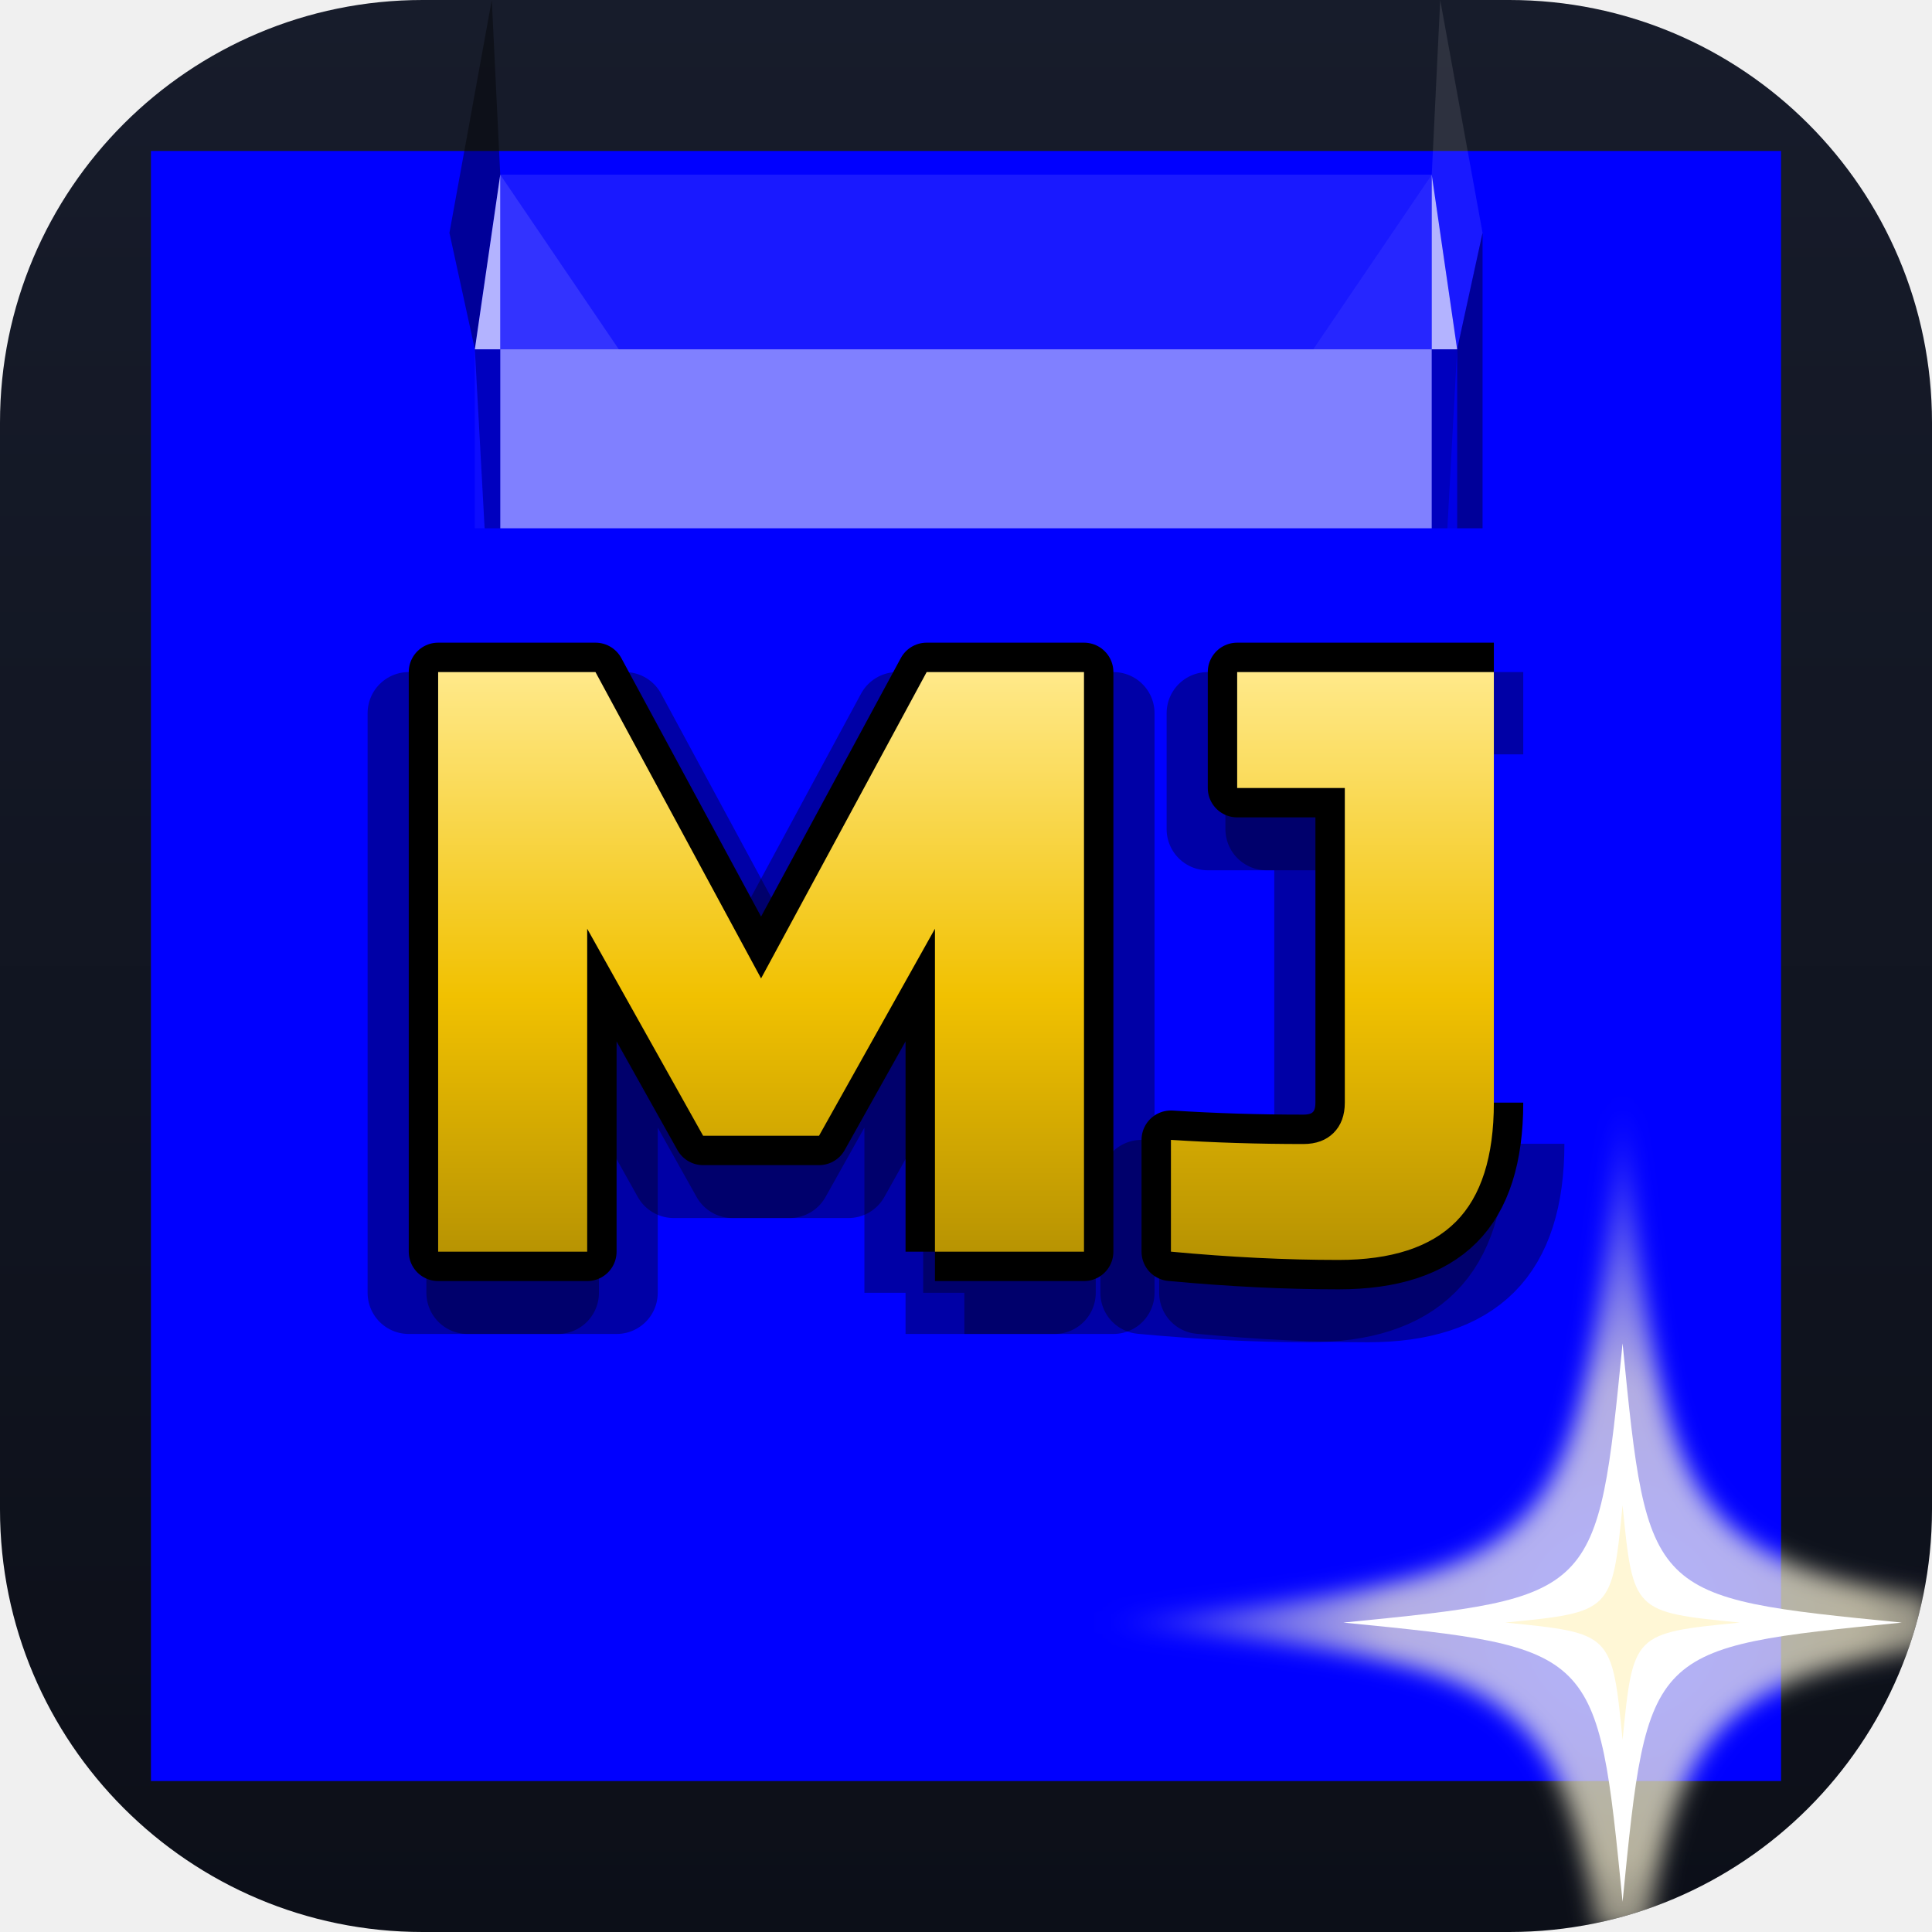
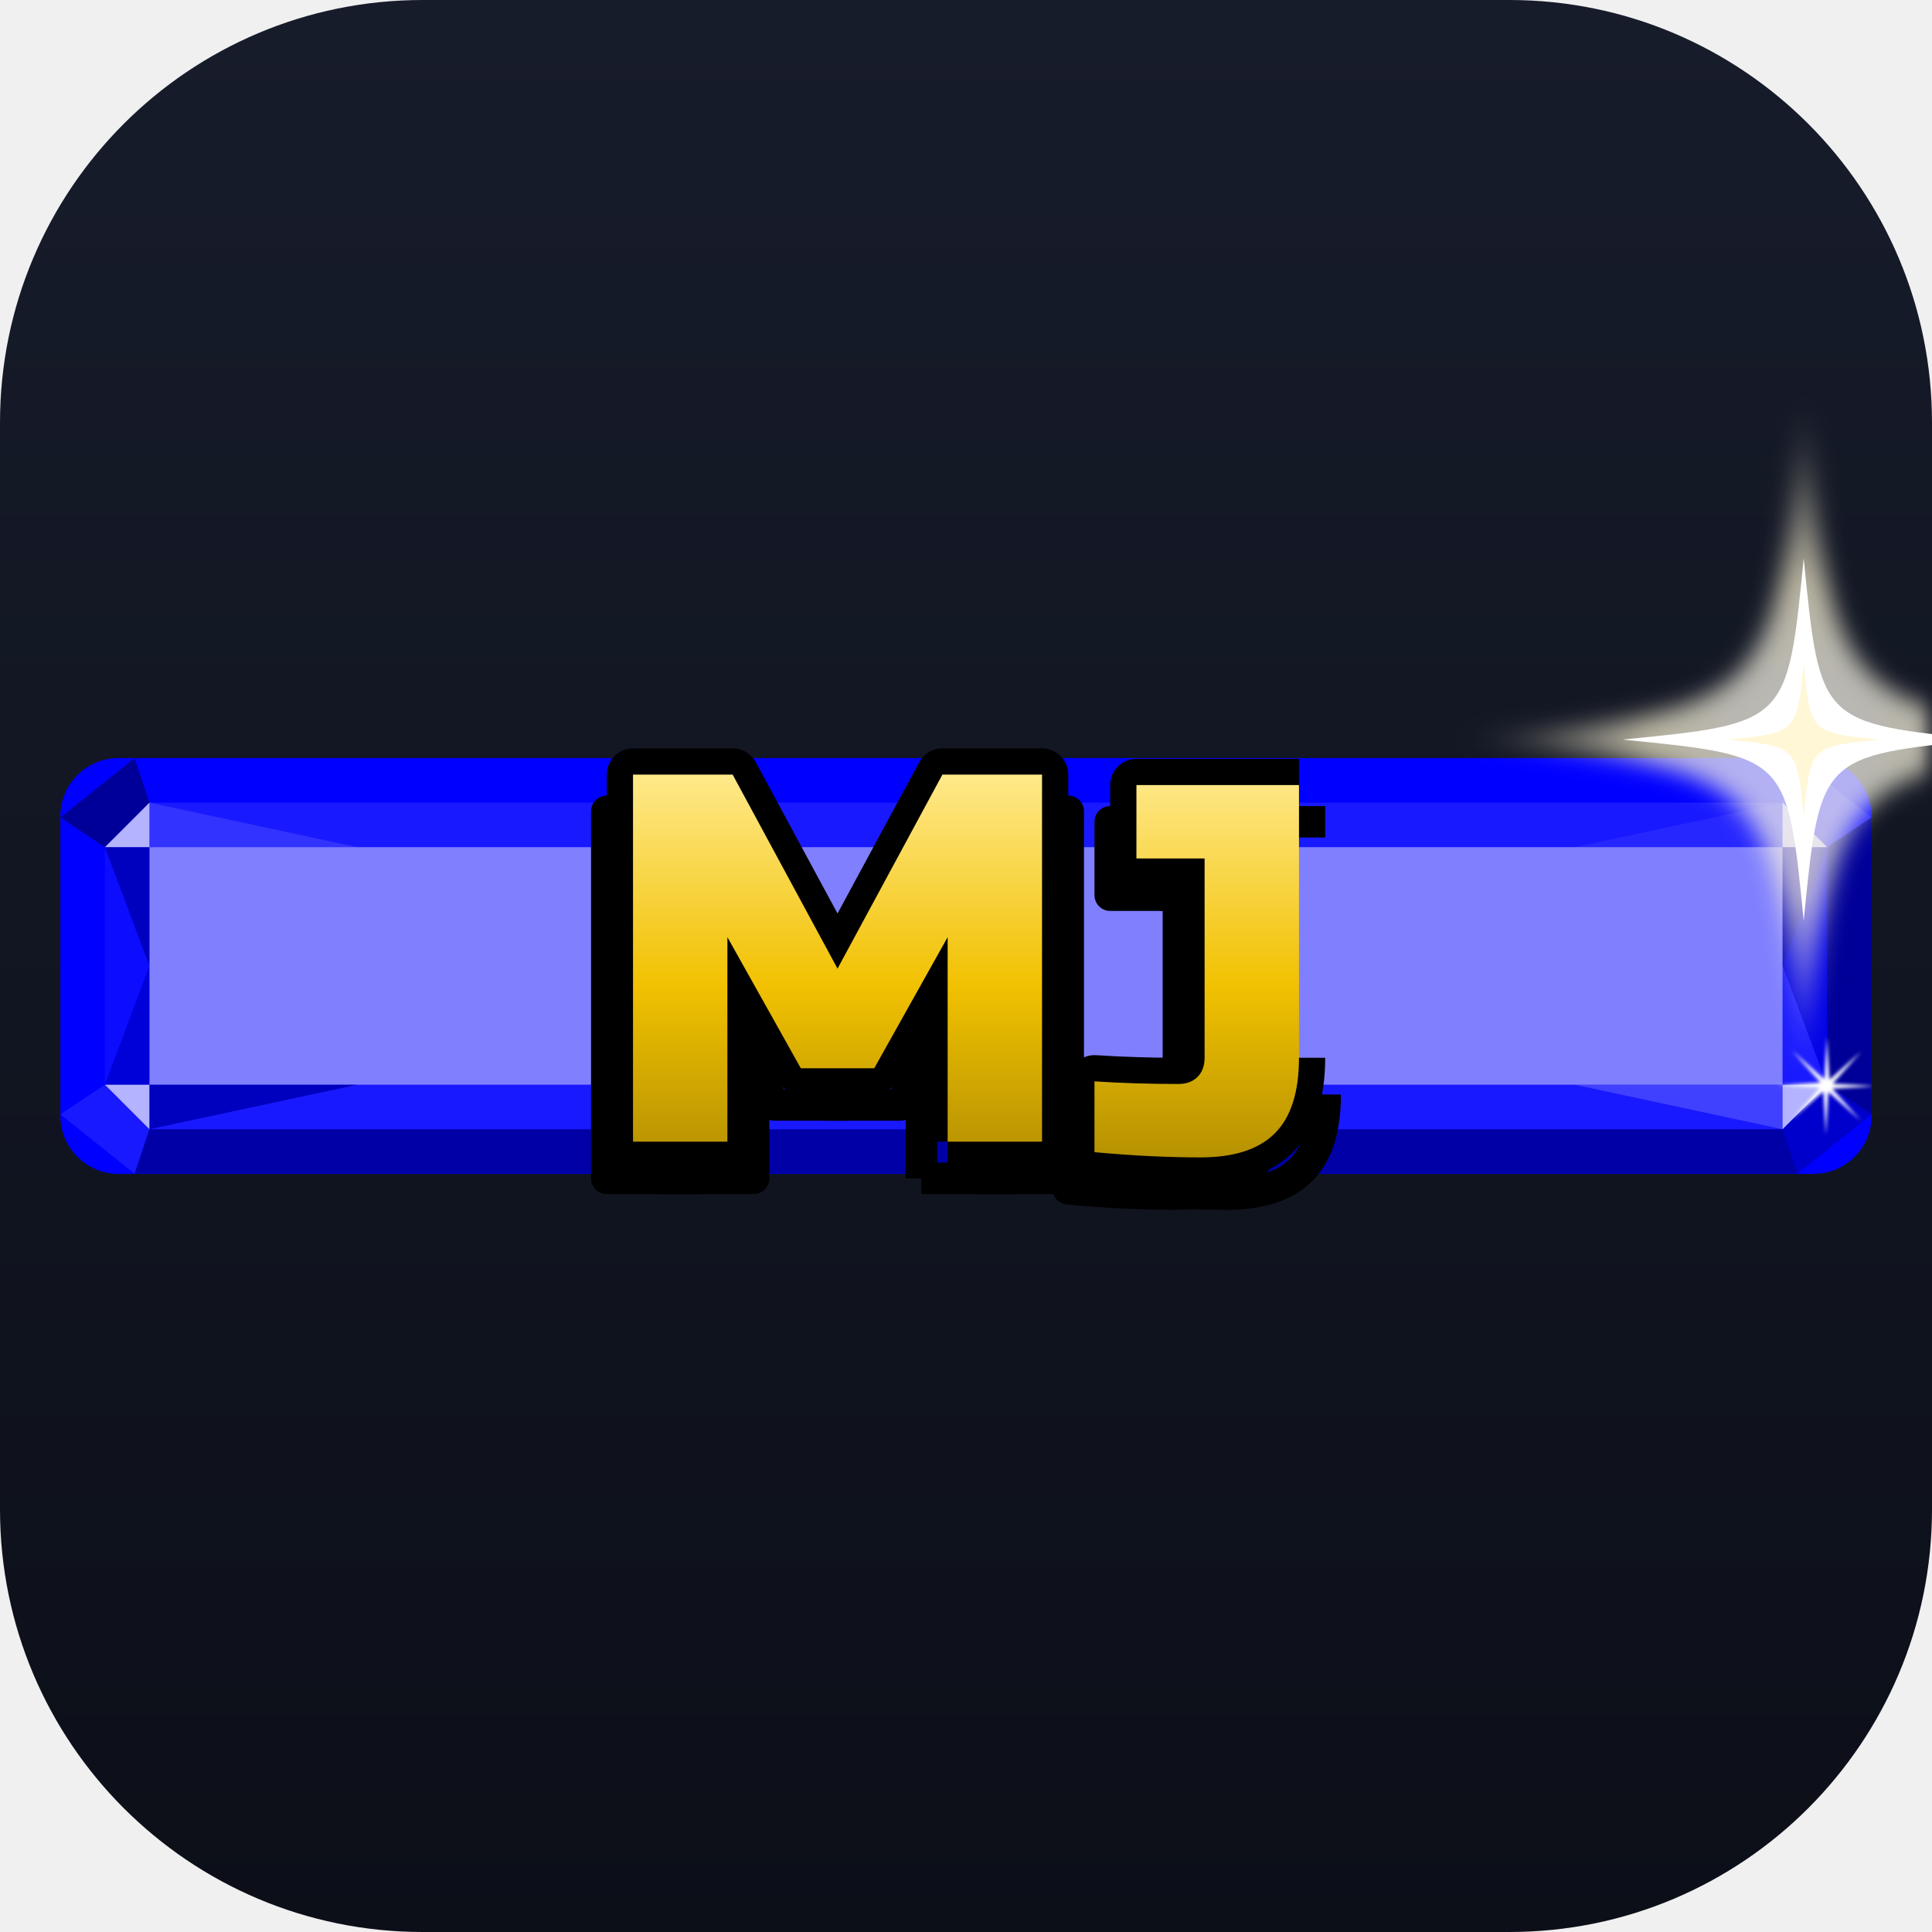
<svg xmlns="http://www.w3.org/2000/svg" width="512" height="512" viewBox="0 0 512 512" role="img" aria-label="Blue jewel with gold MJ monogram">
  <defs>
    <linearGradient id="a-bg" x1="0" y1="0" x2="0" y2="1">
      <stop offset="0%" stop-color="#171c2b" />
      <stop offset="100%" stop-color="#0c0f18" />
    </linearGradient>
    <linearGradient id="a-gold" x1="0" y1="0" x2="0" y2="1">
      <stop offset="0%" stop-color="#ffe98a" />
      <stop offset="55%" stop-color="#f1c101" />
      <stop offset="100%" stop-color="#b69202" />
    </linearGradient>
    <radialGradient id="a-sparkle" cx="0.5" cy="0.5" r="0.5">
      <stop offset="0%" stop-color="#ffffff" />
      <stop offset="45%" stop-color="#fff7d6" />
      <stop offset="100%" stop-color="#fff7d6" stop-opacity="0" />
    </radialGradient>
    <filter id="a-sparkblur" x="-80%" y="-80%" width="260%" height="260%">
      <feGaussianBlur stdDeviation="3" />
    </filter>
    <clipPath id="a-frame">
      <rect width="512" height="512" rx="112" />
    </clipPath>
    <linearGradient id="a-w1">
      <stop style="stop-color:#ffffff;stop-opacity:1;" offset="0" id="stop5936" />
    </linearGradient>
    <linearGradient id="a-w2">
      <stop style="stop-color:#ffffff;stop-opacity:1;" offset="0" id="stop5896" />
      <stop style="stop-color:#ffffff;stop-opacity:0.965;" offset="1" id="stop5898" />
    </linearGradient>
    <linearGradient id="a-w3">
      <stop style="stop-color:#ffffff;stop-opacity:1;" offset="0" id="stop5203" />
    </linearGradient>
    <radialGradient href="#a-w2" id="a-spark" cx="340" cy="1042.362" fx="340" fy="1042.362" r="13.846" gradientUnits="userSpaceOnUse" />
    <filter id="a-blur" color-interpolation-filters="sRGB">
      <feGaussianBlur stdDeviation="0.436" id="a-blurfe" />
    </filter>
    <radialGradient href="#a-w1" id="a-gloss" cx="212.5" cy="982.362" fx="212.5" fy="982.362" r="182.5" gradientTransform="matrix(1.506849,0,0,0.2191781,-15.20548,767.0499)" gradientUnits="userSpaceOnUse" />
  </defs>
  <rect width="512" height="512" rx="112" fill="url(#a-bg)" />
  <g clip-path="url(#a-frame)">
    <g>
-       <g>
-         <rect x="40" y="40" width="432" height="432" fill="#0000ff" />
-         <clipPath id="a-capL">
-           <rect x="0" y="0" width="30" height="140" />
-         </clipPath>
-         <g clip-path="url(#a-capL)">
-           <g transform="translate(40 0) scale(3.08571 3.08571) translate(0 -912.3622)">
-             <path id="path5470" d="m 30,942.362 550,0 0,80 -550,0 z" style="opacity:0.5;fill:url(#a-gloss);fill-opacity:1;stroke:none" />
-             <path id="path5470-1" d="m 0,932.362 25,-20 5,15 -15,15 z" style="opacity:0.4;fill:#000000;fill-opacity:1;stroke:none" />
-             <path id="path5470-1-6" d="m 0,1032.362 15,-10 15,15 -5,15 z" style="opacity:0.1;fill:#ffffff;fill-opacity:1;stroke:none" />
-             <path id="path5470-1-6-8" d="m 580,927.362 5,-15 25,20 -15,10 z" style="opacity:0.1;fill:#ffffff;fill-opacity:1;stroke:none" />
-             <path id="path5470-1-8" d="m 580,1037.362 15,-15 15,10 -25,20 z" style="opacity:0.2;fill:#000000;fill-opacity:1;stroke:none" />
-             <path id="path5470-1-8-2" d="m 30,1037.362 550,0 5,15 -560,0 z" style="opacity:0.35;fill:#000000;fill-opacity:1;stroke:none" />
-             <path id="path5470-1-8-2-7" d="m 610,932.362 0,100 -15,-10 0,-80 z" style="opacity:0.4;fill:#000000;fill-opacity:1;stroke:none" />
-             <path id="path5470-1-6-7" d="m 15,1022.362 15,0 0,15 z" style="opacity:0;fill:#ffffff;fill-opacity:1;stroke:none" />
-             <path id="path5470-1-1" d="m 15,1022.362 15,0 0,15 z" style="opacity:0.7;fill:#ffffff;fill-opacity:1;stroke:none" />
-             <path id="path5470-1-1-2" d="m 30,1037.362 0,-15 70,0 z" style="opacity:0.25;fill:#000000;fill-opacity:1;stroke:none" />
-             <path id="path5470-1-1-2-6" d="m 30,1022.362 -15,0 15,-40 z" style="opacity:0.15;fill:#000000;fill-opacity:1;stroke:none" />
-             <path id="path5470-1-1-2-6-0" d="m 15,942.362 15,40 0,-40 z" style="opacity:0.25;fill:#000000;fill-opacity:1;stroke:none" />
-             <path id="path5470-1-1-2-6-4" d="m 30,982.362 -15,40 0,-80 z" style="opacity:0.05;fill:#ffffff;fill-opacity:1;stroke:none" />
-             <path id="path5470-1-1-2-6-9" d="m 580,1022.362 15,0 -15,-40 z" style="opacity:0.1;fill:#ffffff;fill-opacity:1;stroke:none" />
-             <path id="path5470-1-1-2-6-0-4" d="m 595,942.362 -15,40 0,-40 z" style="opacity:0.25;fill:#000000;fill-opacity:1;stroke:none" />
-             <path id="path5470-1-1-2-6-4-6" d="m 580,982.362 15,40 0,-80 z" style="opacity:0.1;fill:#000000;fill-opacity:1;stroke:none" />
-             <path id="path5470-1-1-0" d="m 15,942.362 15,0 0,-15 z" style="opacity:0.7;fill:#ffffff;fill-opacity:1;stroke:none" />
-             <path id="path5470-1-1-2-3" d="m 30,927.362 0,15 70,0 z" style="opacity:0.2;fill:#ffffff;fill-opacity:1;stroke:none" />
-             <path id="path5470-1-1-6" d="m 595,1022.362 -15,0 0,15 z" style="opacity:0.7;fill:#ffffff;fill-opacity:1;stroke:none" />
-             <path id="path5470-1-1-2-2" d="m 580,1037.362 0,-15 -70,0 z" style="opacity:0.25;fill:#ffffff;fill-opacity:1;stroke:none" />
-             <path id="path5470-1-1-6-4" d="m 595,942.362 -15,0 0,-15 z" style="opacity:0.7;fill:#ffffff;fill-opacity:1;stroke:none" />
-             <path id="path5470-1-1-2-2-5" d="m 580,927.362 0,15 -70,0 z" style="opacity:0.15;fill:#ffffff;fill-opacity:1;stroke:none" />
-             <path id="path5470-1-6-88" d="m 30,1037.362 70,-15 410,0 70,15 z" style="opacity:0.1;fill:#ffffff;fill-opacity:1;stroke:none" />
-             <path id="path5470-1-6-88-1" d="m 30,927.362 70,15 410,0 70,-15 z" style="opacity:0.1;fill:#ffffff;fill-opacity:1;stroke:none" />
-             <path style="fill:url(#a-spark);fill-opacity:1;fill-rule:nonzero;stroke:none;filter:url(#a-blur)" id="path5836" d="m 340.118,1029.906 0.662,10.953 8.111,-7.221 -7.277,8.213 10.841,0.629 -10.953,0.662 7.221,8.111 -8.213,-7.277 -0.629,10.841 -0.662,-10.953 -8.111,7.221 7.277,-8.213 -10.841,-0.629 10.953,-0.662 -7.221,-8.111 8.213,7.277 z" transform="matrix(1.324015,0,0,1.324015,144.5979,-357.4278)" />
-           </g>
-         </g>
-         <clipPath id="a-mid">
-           <rect x="30" y="0" width="550" height="140" />
-         </clipPath>
-         <g clip-path="url(#a-mid)">
-           <g transform="translate(132.5714 0) scale(0.44883 3.08571) translate(-30 -912.3622)">
-             <path id="path5470" d="m 30,942.362 550,0 0,80 -550,0 z" style="opacity:0.5;fill:url(#a-gloss);fill-opacity:1;stroke:none" />
-             <path id="path5470-1" d="m 0,932.362 25,-20 5,15 -15,15 z" style="opacity:0.4;fill:#000000;fill-opacity:1;stroke:none" />
-             <path id="path5470-1-6" d="m 0,1032.362 15,-10 15,15 -5,15 z" style="opacity:0.1;fill:#ffffff;fill-opacity:1;stroke:none" />
-             <path id="path5470-1-6-8" d="m 580,927.362 5,-15 25,20 -15,10 z" style="opacity:0.1;fill:#ffffff;fill-opacity:1;stroke:none" />
-             <path id="path5470-1-8" d="m 580,1037.362 15,-15 15,10 -25,20 z" style="opacity:0.2;fill:#000000;fill-opacity:1;stroke:none" />
-             <path id="path5470-1-8-2" d="m 30,1037.362 550,0 5,15 -560,0 z" style="opacity:0.35;fill:#000000;fill-opacity:1;stroke:none" />
-             <path id="path5470-1-8-2-7" d="m 610,932.362 0,100 -15,-10 0,-80 z" style="opacity:0.4;fill:#000000;fill-opacity:1;stroke:none" />
-             <path id="path5470-1-6-7" d="m 15,1022.362 15,0 0,15 z" style="opacity:0;fill:#ffffff;fill-opacity:1;stroke:none" />
-             <path id="path5470-1-1" d="m 15,1022.362 15,0 0,15 z" style="opacity:0.7;fill:#ffffff;fill-opacity:1;stroke:none" />
-             <path id="path5470-1-1-2" d="m 30,1037.362 0,-15 70,0 z" style="opacity:0.25;fill:#000000;fill-opacity:1;stroke:none" />
-             <path id="path5470-1-1-2-6" d="m 30,1022.362 -15,0 15,-40 z" style="opacity:0.15;fill:#000000;fill-opacity:1;stroke:none" />
-             <path id="path5470-1-1-2-6-0" d="m 15,942.362 15,40 0,-40 z" style="opacity:0.25;fill:#000000;fill-opacity:1;stroke:none" />
-             <path id="path5470-1-1-2-6-4" d="m 30,982.362 -15,40 0,-80 z" style="opacity:0.05;fill:#ffffff;fill-opacity:1;stroke:none" />
-             <path id="path5470-1-1-2-6-9" d="m 580,1022.362 15,0 -15,-40 z" style="opacity:0.1;fill:#ffffff;fill-opacity:1;stroke:none" />
-             <path id="path5470-1-1-2-6-0-4" d="m 595,942.362 -15,40 0,-40 z" style="opacity:0.25;fill:#000000;fill-opacity:1;stroke:none" />
-             <path id="path5470-1-1-2-6-4-6" d="m 580,982.362 15,40 0,-80 z" style="opacity:0.1;fill:#000000;fill-opacity:1;stroke:none" />
-             <path id="path5470-1-1-0" d="m 15,942.362 15,0 0,-15 z" style="opacity:0.7;fill:#ffffff;fill-opacity:1;stroke:none" />
-             <path id="path5470-1-1-2-3" d="m 30,927.362 0,15 70,0 z" style="opacity:0.2;fill:#ffffff;fill-opacity:1;stroke:none" />
-             <path id="path5470-1-1-6" d="m 595,1022.362 -15,0 0,15 z" style="opacity:0.7;fill:#ffffff;fill-opacity:1;stroke:none" />
-             <path id="path5470-1-1-2-2" d="m 580,1037.362 0,-15 -70,0 z" style="opacity:0.25;fill:#ffffff;fill-opacity:1;stroke:none" />
-             <path id="path5470-1-1-6-4" d="m 595,942.362 -15,0 0,-15 z" style="opacity:0.7;fill:#ffffff;fill-opacity:1;stroke:none" />
-             <path id="path5470-1-1-2-2-5" d="m 580,927.362 0,15 -70,0 z" style="opacity:0.15;fill:#ffffff;fill-opacity:1;stroke:none" />
-             <path id="path5470-1-6-88" d="m 30,1037.362 70,-15 410,0 70,15 z" style="opacity:0.1;fill:#ffffff;fill-opacity:1;stroke:none" />
-             <path id="path5470-1-6-88-1" d="m 30,927.362 70,15 410,0 70,-15 z" style="opacity:0.1;fill:#ffffff;fill-opacity:1;stroke:none" />
-             <path style="fill:url(#a-spark);fill-opacity:1;fill-rule:nonzero;stroke:none;filter:url(#a-blur)" id="path5836" d="m 340.118,1029.906 0.662,10.953 8.111,-7.221 -7.277,8.213 10.841,0.629 -10.953,0.662 7.221,8.111 -8.213,-7.277 -0.629,10.841 -0.662,-10.953 -8.111,7.221 7.277,-8.213 -10.841,-0.629 10.953,-0.662 -7.221,-8.111 8.213,7.277 z" transform="matrix(1.324015,0,0,1.324015,144.5979,-357.4278)" />
-           </g>
-         </g>
-         <clipPath id="a-capR">
-           <rect x="580" y="0" width="30" height="140" />
-         </clipPath>
-         <g clip-path="url(#a-capR)">
-           <g transform="translate(379.4286 0) scale(3.08571 3.08571) translate(-580 -912.3622)">
-             <path id="path5470" d="m 30,942.362 550,0 0,80 -550,0 z" style="opacity:0.5;fill:url(#a-gloss);fill-opacity:1;stroke:none" />
-             <path id="path5470-1" d="m 0,932.362 25,-20 5,15 -15,15 z" style="opacity:0.4;fill:#000000;fill-opacity:1;stroke:none" />
-             <path id="path5470-1-6" d="m 0,1032.362 15,-10 15,15 -5,15 z" style="opacity:0.1;fill:#ffffff;fill-opacity:1;stroke:none" />
-             <path id="path5470-1-6-8" d="m 580,927.362 5,-15 25,20 -15,10 z" style="opacity:0.1;fill:#ffffff;fill-opacity:1;stroke:none" />
-             <path id="path5470-1-8" d="m 580,1037.362 15,-15 15,10 -25,20 z" style="opacity:0.2;fill:#000000;fill-opacity:1;stroke:none" />
-             <path id="path5470-1-8-2" d="m 30,1037.362 550,0 5,15 -560,0 z" style="opacity:0.35;fill:#000000;fill-opacity:1;stroke:none" />
-             <path id="path5470-1-8-2-7" d="m 610,932.362 0,100 -15,-10 0,-80 z" style="opacity:0.4;fill:#000000;fill-opacity:1;stroke:none" />
-             <path id="path5470-1-6-7" d="m 15,1022.362 15,0 0,15 z" style="opacity:0;fill:#ffffff;fill-opacity:1;stroke:none" />
-             <path id="path5470-1-1" d="m 15,1022.362 15,0 0,15 z" style="opacity:0.7;fill:#ffffff;fill-opacity:1;stroke:none" />
-             <path id="path5470-1-1-2" d="m 30,1037.362 0,-15 70,0 z" style="opacity:0.25;fill:#000000;fill-opacity:1;stroke:none" />
-             <path id="path5470-1-1-2-6" d="m 30,1022.362 -15,0 15,-40 z" style="opacity:0.15;fill:#000000;fill-opacity:1;stroke:none" />
-             <path id="path5470-1-1-2-6-0" d="m 15,942.362 15,40 0,-40 z" style="opacity:0.25;fill:#000000;fill-opacity:1;stroke:none" />
-             <path id="path5470-1-1-2-6-4" d="m 30,982.362 -15,40 0,-80 z" style="opacity:0.05;fill:#ffffff;fill-opacity:1;stroke:none" />
-             <path id="path5470-1-1-2-6-9" d="m 580,1022.362 15,0 -15,-40 z" style="opacity:0.1;fill:#ffffff;fill-opacity:1;stroke:none" />
-             <path id="path5470-1-1-2-6-0-4" d="m 595,942.362 -15,40 0,-40 z" style="opacity:0.25;fill:#000000;fill-opacity:1;stroke:none" />
-             <path id="path5470-1-1-2-6-4-6" d="m 580,982.362 15,40 0,-80 z" style="opacity:0.1;fill:#000000;fill-opacity:1;stroke:none" />
-             <path id="path5470-1-1-0" d="m 15,942.362 15,0 0,-15 z" style="opacity:0.7;fill:#ffffff;fill-opacity:1;stroke:none" />
-             <path id="path5470-1-1-2-3" d="m 30,927.362 0,15 70,0 z" style="opacity:0.2;fill:#ffffff;fill-opacity:1;stroke:none" />
-             <path id="path5470-1-1-6" d="m 595,1022.362 -15,0 0,15 z" style="opacity:0.7;fill:#ffffff;fill-opacity:1;stroke:none" />
-             <path id="path5470-1-1-2-2" d="m 580,1037.362 0,-15 -70,0 z" style="opacity:0.25;fill:#ffffff;fill-opacity:1;stroke:none" />
-             <path id="path5470-1-1-6-4" d="m 595,942.362 -15,0 0,-15 z" style="opacity:0.7;fill:#ffffff;fill-opacity:1;stroke:none" />
-             <path id="path5470-1-1-2-2-5" d="m 580,927.362 0,15 -70,0 z" style="opacity:0.15;fill:#ffffff;fill-opacity:1;stroke:none" />
-             <path id="path5470-1-6-88" d="m 30,1037.362 70,-15 410,0 70,15 z" style="opacity:0.1;fill:#ffffff;fill-opacity:1;stroke:none" />
-             <path id="path5470-1-6-88-1" d="m 30,927.362 70,15 410,0 70,-15 z" style="opacity:0.1;fill:#ffffff;fill-opacity:1;stroke:none" />
-             <path style="fill:url(#a-spark);fill-opacity:1;fill-rule:nonzero;stroke:none;filter:url(#a-blur)" id="path5836" d="m 340.118,1029.906 0.662,10.953 8.111,-7.221 -7.277,8.213 10.841,0.629 -10.953,0.662 7.221,8.111 -8.213,-7.277 -0.629,10.841 -0.662,-10.953 -8.111,7.221 7.277,-8.213 -10.841,-0.629 10.953,-0.662 -7.221,-8.111 8.213,7.277 z" transform="matrix(1.324015,0,0,1.324015,144.5979,-357.4278)" />
-           </g>
+       <rect x="16.0" y="200.9" width="480.0" height="110.2" rx="15.4" fill="#0000ff" />
+       <clipPath id="a-jclip">
+         <rect x="0" y="912.362" width="610" height="140" />
+       </clipPath>
+       <g transform="translate(16.0 200.9) scale(0.78689) translate(0 -912.3622)">
+         <g clip-path="url(#a-jclip)">
+           <path id="path5470" d="m 30,942.362 550,0 0,80 -550,0 z" style="opacity:0.5;fill:url(#a-gloss);fill-opacity:1;stroke:none" />
+           <path id="path5470-1" d="m 0,932.362 25,-20 5,15 -15,15 z" style="opacity:0.4;fill:#000000;fill-opacity:1;stroke:none" />
+           <path id="path5470-1-6" d="m 0,1032.362 15,-10 15,15 -5,15 z" style="opacity:0.1;fill:#ffffff;fill-opacity:1;stroke:none" />
+           <path id="path5470-1-6-8" d="m 580,927.362 5,-15 25,20 -15,10 z" style="opacity:0.1;fill:#ffffff;fill-opacity:1;stroke:none" />
+           <path id="path5470-1-8" d="m 580,1037.362 15,-15 15,10 -25,20 z" style="opacity:0.2;fill:#000000;fill-opacity:1;stroke:none" />
+           <path id="path5470-1-8-2" d="m 30,1037.362 550,0 5,15 -560,0 z" style="opacity:0.35;fill:#000000;fill-opacity:1;stroke:none" />
+           <path id="path5470-1-8-2-7" d="m 610,932.362 0,100 -15,-10 0,-80 z" style="opacity:0.4;fill:#000000;fill-opacity:1;stroke:none" />
+           <path id="path5470-1-6-7" d="m 15,1022.362 15,0 0,15 z" style="opacity:0;fill:#ffffff;fill-opacity:1;stroke:none" />
+           <path id="path5470-1-1" d="m 15,1022.362 15,0 0,15 z" style="opacity:0.7;fill:#ffffff;fill-opacity:1;stroke:none" />
+           <path id="path5470-1-1-2" d="m 30,1037.362 0,-15 70,0 z" style="opacity:0.25;fill:#000000;fill-opacity:1;stroke:none" />
+           <path id="path5470-1-1-2-6" d="m 30,1022.362 -15,0 15,-40 z" style="opacity:0.15;fill:#000000;fill-opacity:1;stroke:none" />
+           <path id="path5470-1-1-2-6-0" d="m 15,942.362 15,40 0,-40 z" style="opacity:0.25;fill:#000000;fill-opacity:1;stroke:none" />
+           <path id="path5470-1-1-2-6-4" d="m 30,982.362 -15,40 0,-80 z" style="opacity:0.05;fill:#ffffff;fill-opacity:1;stroke:none" />
+           <path id="path5470-1-1-2-6-9" d="m 580,1022.362 15,0 -15,-40 z" style="opacity:0.1;fill:#ffffff;fill-opacity:1;stroke:none" />
+           <path id="path5470-1-1-2-6-0-4" d="m 595,942.362 -15,40 0,-40 z" style="opacity:0.25;fill:#000000;fill-opacity:1;stroke:none" />
+           <path id="path5470-1-1-2-6-4-6" d="m 580,982.362 15,40 0,-80 z" style="opacity:0.1;fill:#000000;fill-opacity:1;stroke:none" />
+           <path id="path5470-1-1-0" d="m 15,942.362 15,0 0,-15 z" style="opacity:0.7;fill:#ffffff;fill-opacity:1;stroke:none" />
+           <path id="path5470-1-1-2-3" d="m 30,927.362 0,15 70,0 z" style="opacity:0.2;fill:#ffffff;fill-opacity:1;stroke:none" />
+           <path id="path5470-1-1-6" d="m 595,1022.362 -15,0 0,15 z" style="opacity:0.7;fill:#ffffff;fill-opacity:1;stroke:none" />
+           <path id="path5470-1-1-2-2" d="m 580,1037.362 0,-15 -70,0 z" style="opacity:0.25;fill:#ffffff;fill-opacity:1;stroke:none" />
+           <path id="path5470-1-1-6-4" d="m 595,942.362 -15,0 0,-15 z" style="opacity:0.7;fill:#ffffff;fill-opacity:1;stroke:none" />
+           <path id="path5470-1-1-2-2-5" d="m 580,927.362 0,15 -70,0 z" style="opacity:0.15;fill:#ffffff;fill-opacity:1;stroke:none" />
+           <path id="path5470-1-6-88" d="m 30,1037.362 70,-15 410,0 70,15 z" style="opacity:0.1;fill:#ffffff;fill-opacity:1;stroke:none" />
+           <path id="path5470-1-6-88-1" d="m 30,927.362 70,15 410,0 70,-15 z" style="opacity:0.1;fill:#ffffff;fill-opacity:1;stroke:none" />
+           <path style="fill:url(#a-spark);fill-opacity:1;fill-rule:nonzero;stroke:none;filter:url(#a-blur)" id="path5836" d="m 340.118,1029.906 0.662,10.953 8.111,-7.221 -7.277,8.213 10.841,0.629 -10.953,0.662 7.221,8.111 -8.213,-7.277 -0.629,10.841 -0.662,-10.953 -8.111,7.221 7.277,-8.213 -10.841,-0.629 10.953,-0.662 -7.221,-8.111 8.213,7.277 z" transform="matrix(1.324015,0,0,1.324015,144.5979,-357.4278)" />
        </g>
      </g>
    </g>
-     <path d="M660 0L660-390L520-140L380-140L240-390L240 0L60 0L60-700L250-700L450-330L650-700L840-700L840 0L660 0M1335-180Q1335-82 1289-36Q1243 10 1147.50 10Q1052 10 945 0L945-135Q1023-130 1105-130Q1128-130 1141.50-143.50Q1155-157 1155-180L1155-560L1025-560L1025-700L1335-700" transform="translate(256 256) scale(0.21943) translate(-697.5 345) translate(35.5 49.7)" fill="none" stroke="#000000" stroke-width="99.4" stroke-linejoin="round" opacity="0.35" />
-     <path d="M660 0L660-390L520-140L380-140L240-390L240 0L60 0L60-700L250-700L450-330L650-700L840-700L840 0L660 0M1335-180Q1335-82 1289-36Q1243 10 1147.50 10Q1052 10 945 0L945-135Q1023-130 1105-130Q1128-130 1141.50-143.50Q1155-157 1155-180L1155-560L1025-560L1025-700L1335-700" transform="translate(256 256) scale(0.21943) translate(-697.5 345) translate(-35.5 49.7)" fill="none" stroke="#000000" stroke-width="99.4" stroke-linejoin="round" opacity="0.35" />
-     <path d="M660 0L660-390L520-140L380-140L240-390L240 0L60 0L60-700L250-700L450-330L650-700L840-700L840 0L660 0M1335-180Q1335-82 1289-36Q1243 10 1147.50 10Q1052 10 945 0L945-135Q1023-130 1105-130Q1128-130 1141.50-143.50Q1155-157 1155-180L1155-560L1025-560L1025-700L1335-700" transform="translate(256 256) scale(0.21943) translate(-697.5 345)" fill="none" stroke="#000000" stroke-width="71.0" stroke-linejoin="round" />
-     <path d="M660 0L660-390L520-140L380-140L240-390L240 0L60 0L60-700L250-700L450-330L650-700L840-700L840 0L660 0M1335-180Q1335-82 1289-36Q1243 10 1147.50 10Q1052 10 945 0L945-135Q1023-130 1105-130Q1128-130 1141.50-143.50Q1155-157 1155-180L1155-560L1025-560L1025-700L1335-700" transform="translate(256 256) scale(0.21943) translate(-697.5 345)" fill="url(#a-gold)" />
-     <g transform="translate(430 430)" opacity="1">
-       <path d="M 0 -140.6 C 12.654 -12.654 12.654 -12.654 140.6 0 C 12.654 12.654 12.654 12.654 0 140.6 C -12.654 12.654 -12.654 12.654 -140.6 0 C -12.654 -12.654 -12.654 -12.654 0 -140.6 Z" fill="url(#a-sparkle)" filter="url(#a-sparkblur)" opacity="0.7" />
-       <path d="M 0 -74 C 6.66 -6.66 6.66 -6.66 74 0 C 6.66 6.66 6.66 6.66 0 74 C -6.66 6.66 -6.66 6.66 -74 0 C -6.66 -6.66 -6.66 -6.66 0 -74 Z" fill="#ffffff" />
-       <path d="M 0 -31.08 C 2.797 -2.797 2.797 -2.797 31.08 0 C 2.797 2.797 2.797 2.797 0 31.08 C -2.797 2.797 -2.797 2.797 -31.08 0 C -2.797 -2.797 -2.797 -2.797 0 -31.08 Z" fill="#fff7d6" />
+     <path d="M660 0L660-390L520-140L380-140L240-390L240 0L60 0L60-700L250-700L450-330L650-700L840-700L840 0L660 0M1330-160Q1330-62 1284-16Q1238 30 1142.50 30Q1047 30 940 20L940-115Q1018-110 1100-110Q1123-110 1136.50-123.50Q1150-137 1150-160L1150-540L1020-540L1020-680L1330-680" transform="translate(256 256) scale(0.13897) translate(-695 335) translate(50.0 70.0)" fill="none" stroke="#000000" stroke-width="60.0" stroke-linejoin="round" />
+     <path d="M660 0L660-390L520-140L380-140L240-390L240 0L60 0L60-700L250-700L450-330L650-700L840-700L840 0L660 0M1330-160Q1330-62 1284-16Q1238 30 1142.50 30Q1047 30 940 20L940-115Q1018-110 1100-110Q1123-110 1136.50-123.50Q1150-137 1150-160L1150-540L1020-540L1020-680L1330-680" transform="translate(256 256) scale(0.13897) translate(-695 335) translate(-50.0 70.0)" fill="none" stroke="#000000" stroke-width="60.0" stroke-linejoin="round" />
+     <path d="M660 0L660-390L520-140L380-140L240-390L240 0L60 0L60-700L250-700L450-330L650-700L840-700L840 0L660 0M1330-160Q1330-62 1284-16Q1238 30 1142.50 30Q1047 30 940 20L940-115Q1018-110 1100-110Q1123-110 1136.50-123.50Q1150-137 1150-160L1150-540L1020-540L1020-680L1330-680" transform="translate(256 256) scale(0.13897) translate(-695 335)" fill="none" stroke="#000000" stroke-width="100.0" stroke-linejoin="round" />
+     <path d="M660 0L660-390L520-140L380-140L240-390L240 0L60 0L60-700L250-700L450-330L650-700L840-700L840 0L660 0M1330-160Q1330-62 1284-16Q1238 30 1142.50 30Q1047 30 940 20L940-115Q1018-110 1100-110Q1123-110 1136.50-123.50Q1150-137 1150-160L1150-540L1020-540L1020-680L1330-680" transform="translate(256 256) scale(0.13897) translate(-695 335)" fill="url(#a-gold)" />
+     <g transform="translate(478 196)" opacity="1">
+       <path d="M 0 -91.2 C 8.208 -8.208 8.208 -8.208 91.2 0 C 8.208 8.208 8.208 8.208 0 91.2 C -8.208 8.208 -8.208 8.208 -91.2 0 C -8.208 -8.208 -8.208 -8.208 0 -91.2 Z" fill="url(#a-sparkle)" filter="url(#a-sparkblur)" opacity="0.7" />
+       <path d="M 0 -48 C 4.32 -4.32 4.32 -4.32 48 0 C 4.32 4.32 4.32 4.32 0 48 C -4.32 4.32 -4.32 4.32 -48 0 C -4.32 -4.32 -4.32 -4.32 0 -48 Z" fill="#ffffff" />
+       <path d="M 0 -20.16 C 1.814 -1.814 1.814 -1.814 20.16 0 C 1.814 1.814 1.814 1.814 0 20.16 C -1.814 1.814 -1.814 1.814 -20.16 0 C -1.814 -1.814 -1.814 -1.814 0 -20.16 Z" fill="#fff7d6" />
    </g>
  </g>
</svg>
